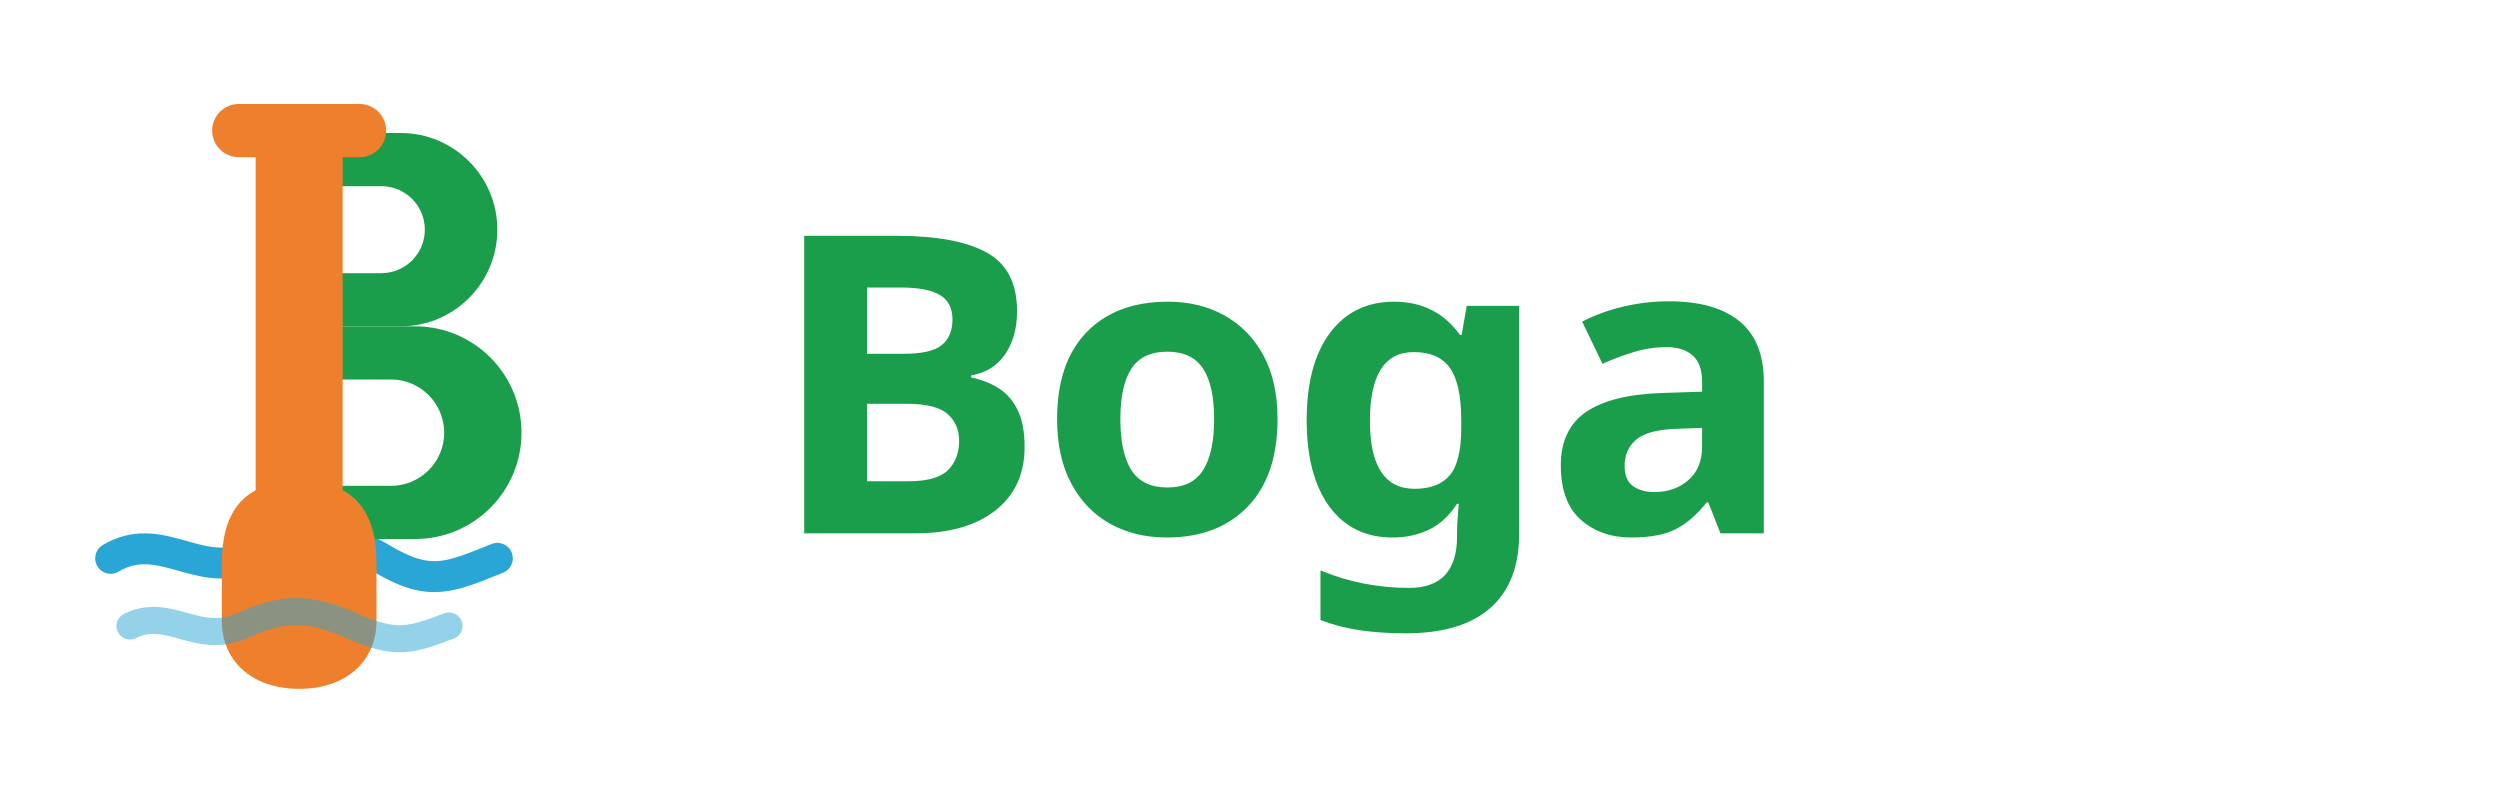
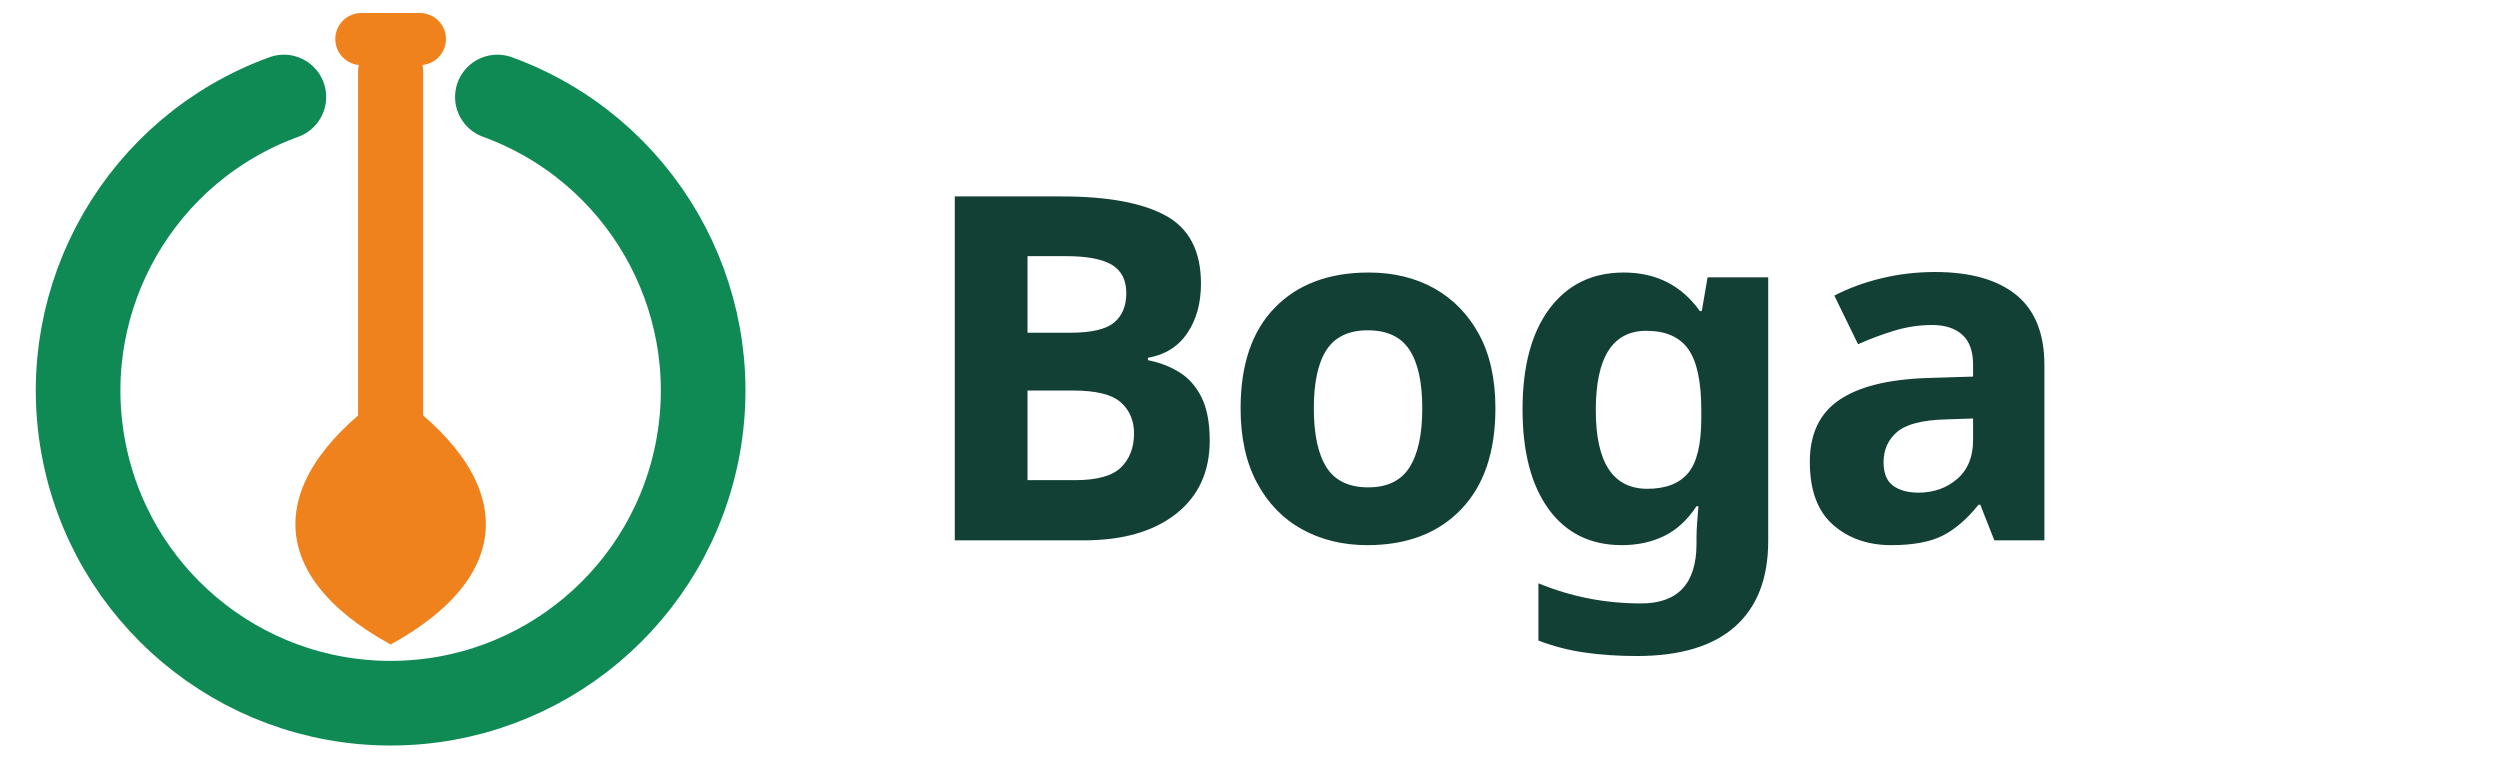
- <svg xmlns="http://www.w3.org/2000/svg" width="300" height="96" viewBox="0 0 300 96" fill="none" role="img" aria-label="Boga">
-   <g transform="translate(4 9) scale(1.16)">
-     <g transform="translate(8 1)">
-       <path d="M0 49c5-3 9 2 14 0s9-3 14 0 7 2 12 0" stroke="#2AA6D6" stroke-width="3.2" stroke-linecap="round" />
-       <path fill="#1B9E4B" fill-rule="evenodd" d="M22 5h8a10 10 0 0 1 0 20H22V5Zm0 5.5h6a4.5 4.5 0 0 1 0 9H22v-9Z" />
-       <path fill="#1B9E4B" fill-rule="evenodd" d="M22 25h9.5a11 11 0 0 1 0 22H22V25Zm0 5.5h7a5.5 5.5 0 0 1 0 11H22V30.5Z" />
-       <rect x="10.5" y="2" width="18" height="5.5" rx="2.75" fill="#EE7F2D" />
-       <rect x="15" y="4" width="9" height="40" rx="2" fill="#EE7F2D" />
-       <path fill="#EE7F2D" d="M19.5 41c-6 0-8 3.5-8 8.5v6c0 4 3 7 8 7s8-3 8-7v-6c0-5-2-8.5-8-8.5Z" />
-       <path d="M2 56c4-2 7 2 11.5 0s7-2 11.5 0 6 1.5 10 0" stroke="#2AA6D6" stroke-width="2.8" stroke-linecap="round" opacity=".5" />
-     </g>
+ <svg xmlns="http://www.w3.org/2000/svg" width="384" height="120" viewBox="0 0 384 120" fill="none" role="img" aria-label="Boga">
+   <g>
+     <path d="M76.4 14.9A48 48 0 1 1 43.6 14.9" stroke="#0F8A55" stroke-width="13" stroke-linecap="round" />
+     <path d="M60 60C79 73 80 88 60 99 40 88 41 73 60 60Z" fill="#F0821E" />
+     <rect x="55" y="6" width="10" height="78" rx="5" fill="#F0821E" />
+     <rect x="51.5" y="2" width="17" height="8" rx="4" fill="#F0821E" />
  </g>
-   <text x="92" y="64" font-family="'Plus Jakarta Sans', system-ui, sans-serif" font-size="50" font-weight="800" letter-spacing="-1" fill="#1B9E4B">Boga</text>
+   <text x="140" y="83" font-family="'Plus Jakarta Sans','Poppins','Segoe UI',system-ui,sans-serif" font-size="74" font-weight="800" letter-spacing="-2.5" fill="#134034">Boga</text>
</svg>
